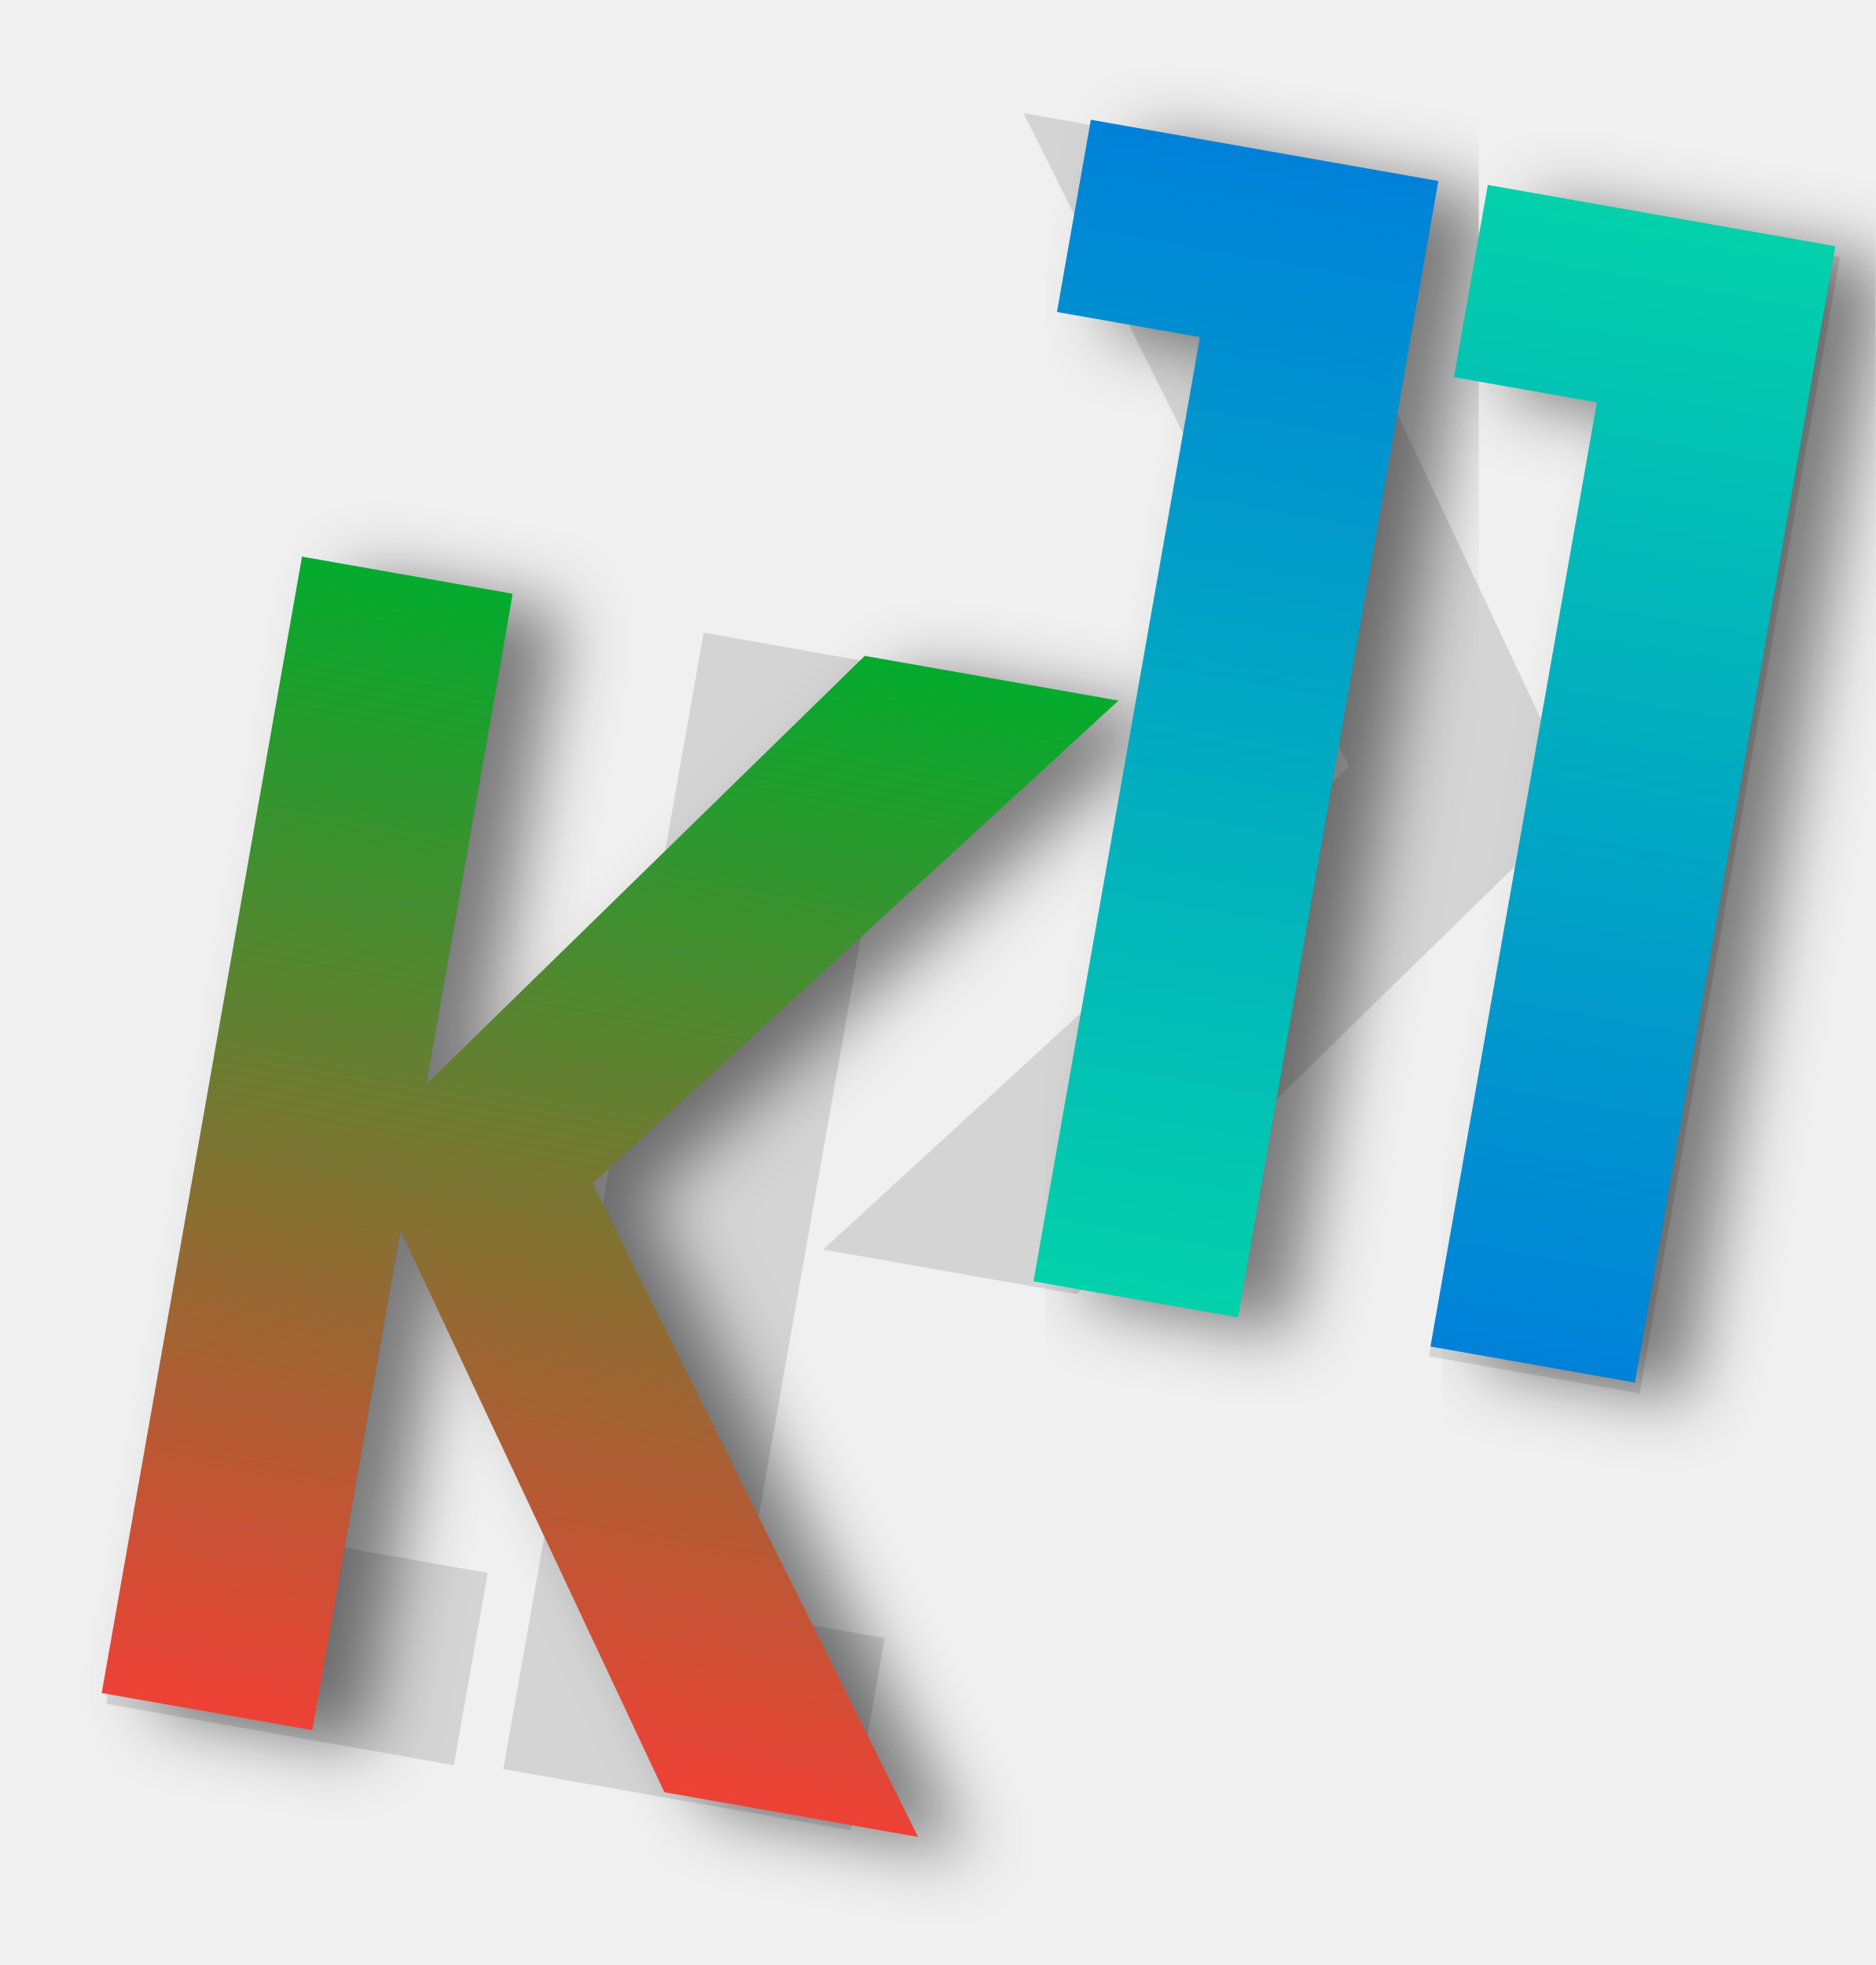
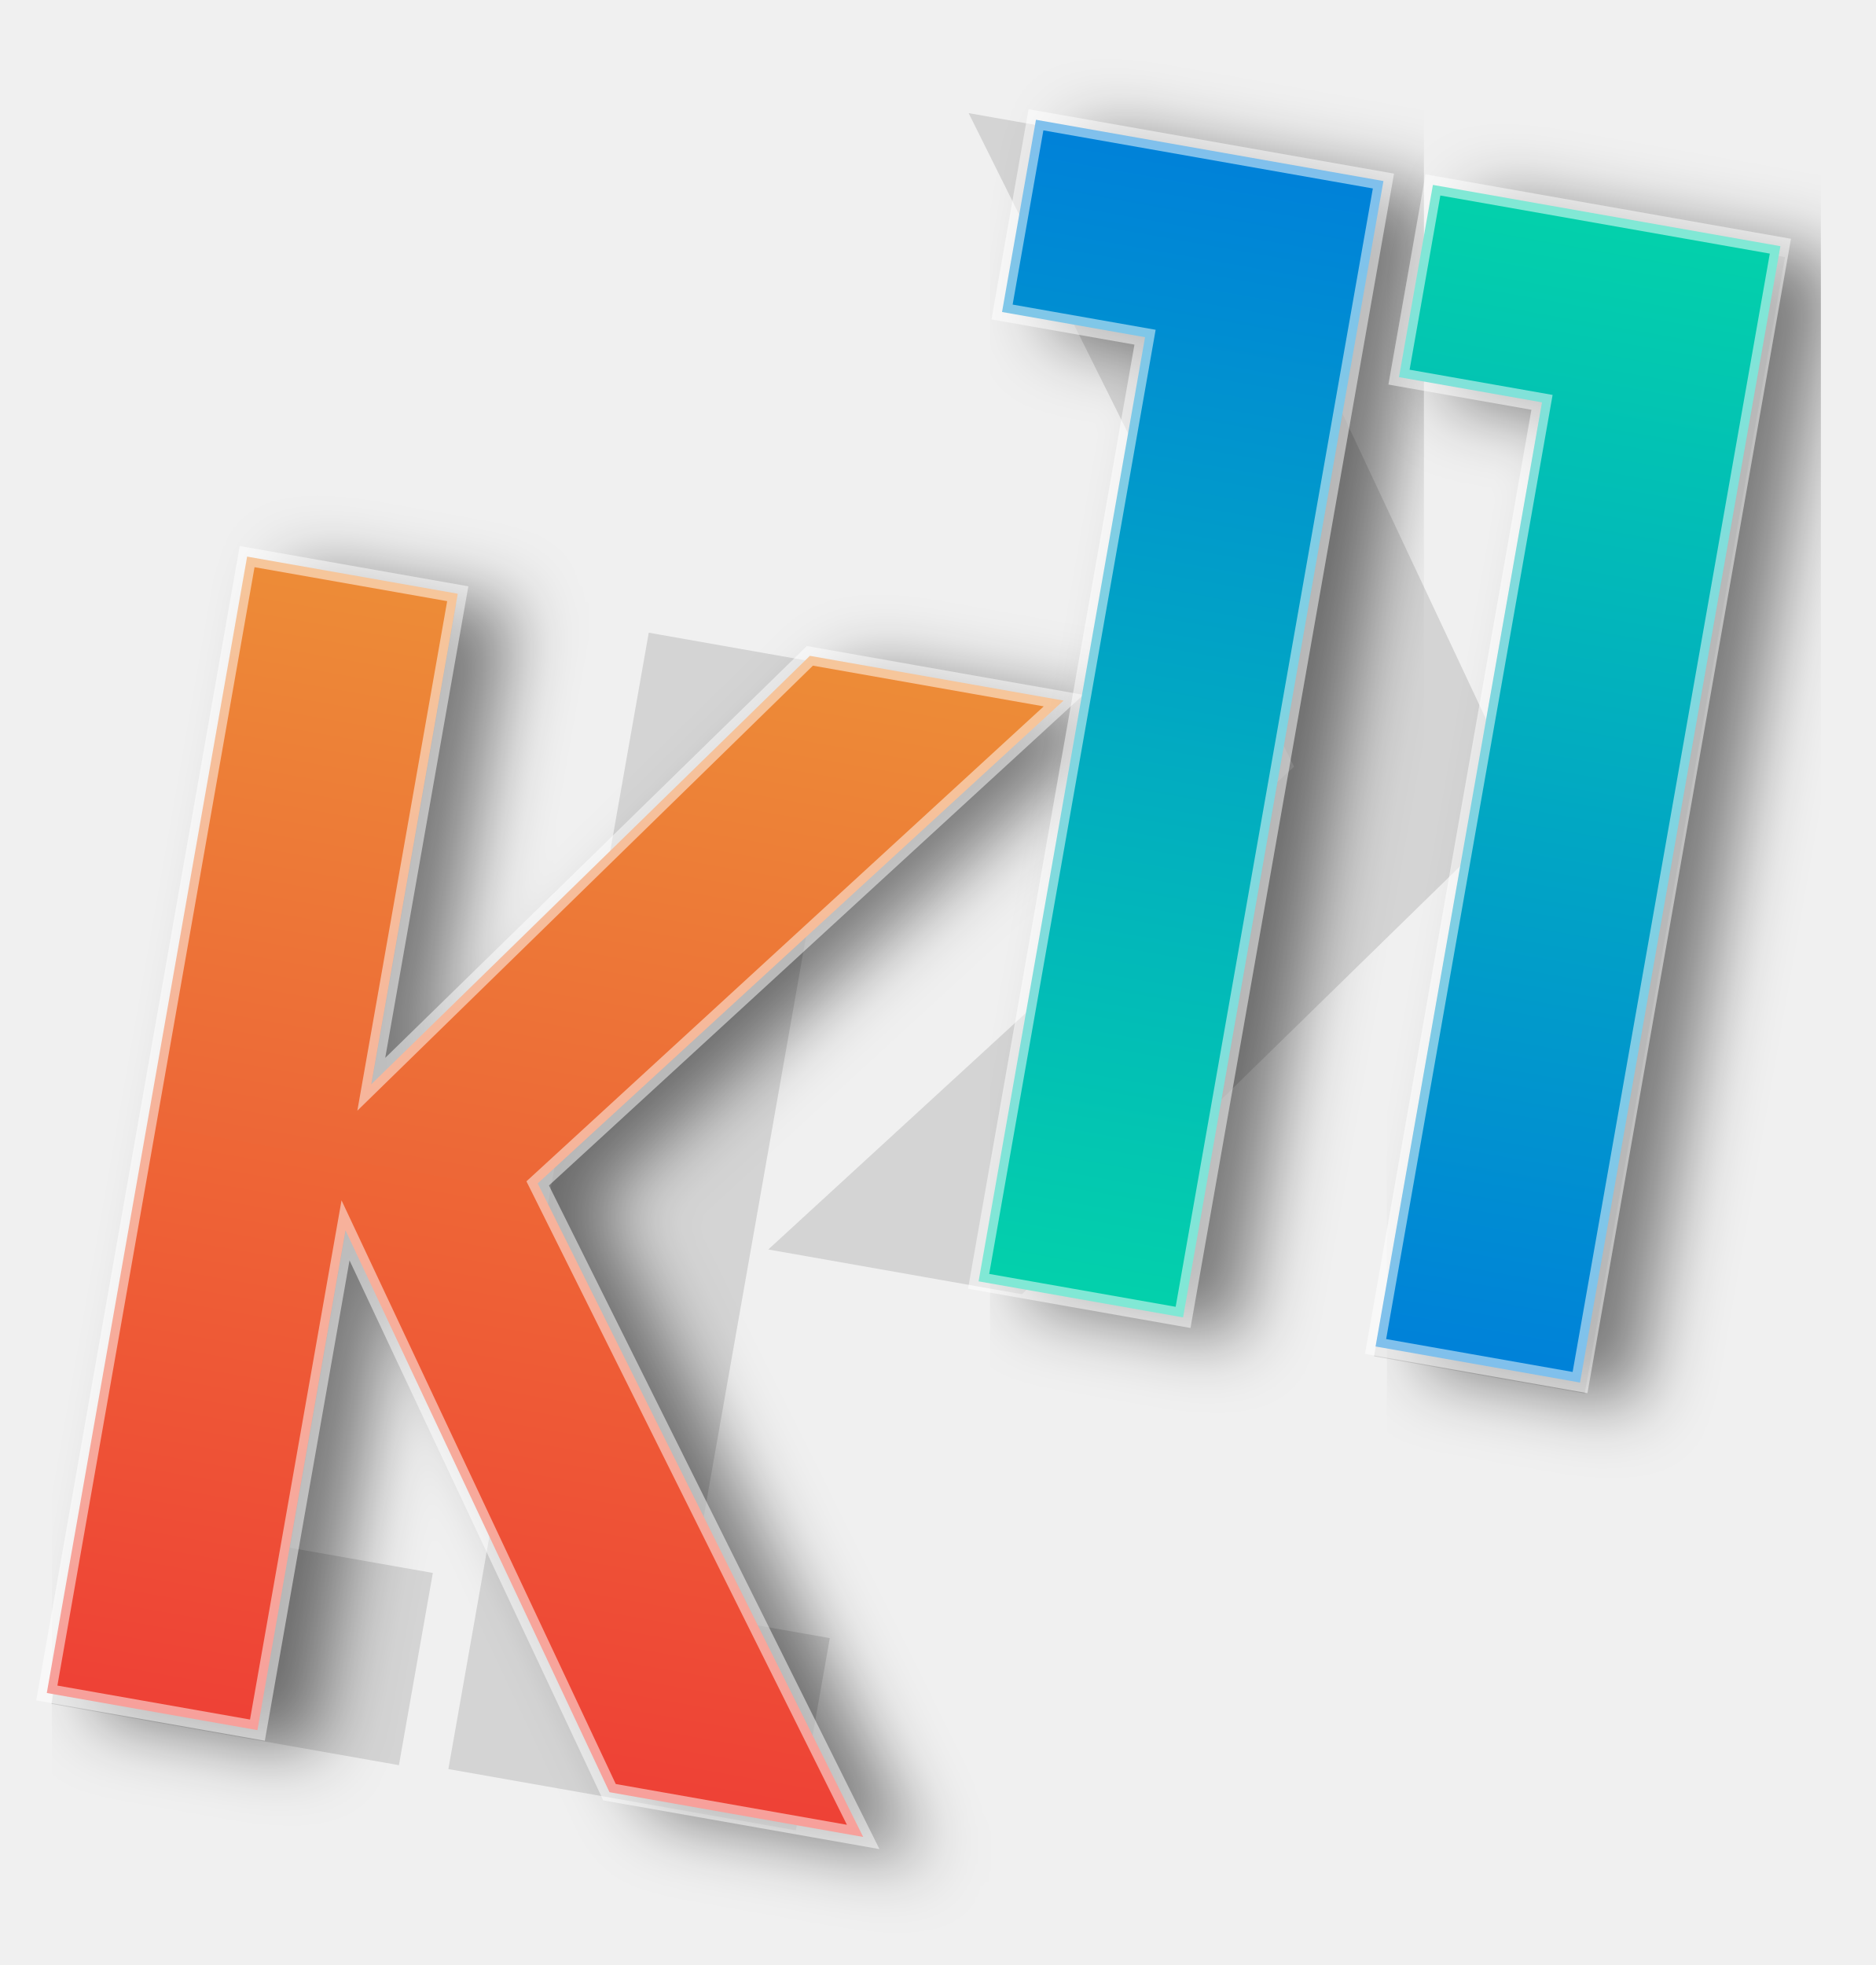
<svg xmlns="http://www.w3.org/2000/svg" xmlns:xlink="http://www.w3.org/1999/xlink" height="56.827mm" viewBox="0 0 54.251 56.827" width="54.251mm">
-   <linearGradient id="a" gradientTransform="matrix(.9848077 .1736482 -.1736482 .9848077 69.79328 -55.48932)" gradientUnits="userSpaceOnUse" x1="71.91" x2="71.91" y1="149.137" y2="182.507">
-     <stop offset="0" stop-color="#03ab2d" />
-     <stop offset="1" stop-color="#ee4136" />
+   <linearGradient id="a" gradientTransform="matrix(.9848077 .1736482 -.1736482 .9848077 36.32341 -19.14787)" gradientUnits="userSpaceOnUse" x1="114.022" x2="114.022" xlink:href="#b" y1="132.595" y2="165.965" />
+   <linearGradient id="b">
+     <stop offset="0" stop-color="#03d1ab" />
+     <stop offset="1" stop-color="#0081d9" />
  </linearGradient>
-   <filter id="b" color-interpolation-filters="sRGB">
+   <filter id="c" color-interpolation-filters="sRGB">
    <feFlood flood-opacity=".498" result="flood" />
    <feComposite in="flood" in2="SourceGraphic" operator="in" result="composite1" />
    <feGaussianBlur in="composite1" result="blur" stdDeviation="1" />
    <feOffset dx="1.5" dy=".5" result="offset" />
    <feComposite in="SourceGraphic" in2="offset" operator="over" result="composite2" />
  </filter>
-   <linearGradient id="c" gradientTransform="matrix(.9848077 .1736482 -.1736482 .9848077 69.79328 -55.48932)" gradientUnits="userSpaceOnUse" x1="114.022" x2="114.022" xlink:href="#d" y1="132.595" y2="165.965" />
-   <linearGradient id="d">
-     <stop offset="0" stop-color="#03d1ab" />
-     <stop offset="1" stop-color="#0081d9" />
-   </linearGradient>
+   <linearGradient id="d" gradientTransform="matrix(.9848077 .1736482 -.1736482 .9848077 36.32341 -19.14787)" gradientUnits="userSpaceOnUse" x1="102.388" x2="102.388" xlink:href="#b" y1="166.103" y2="132.733" />
  <filter id="e" color-interpolation-filters="sRGB">
    <feFlood flood-opacity=".498" result="flood" />
    <feComposite in="flood" in2="SourceGraphic" operator="in" result="composite1" />
    <feGaussianBlur in="composite1" result="blur" stdDeviation="1" />
    <feOffset dx="1.5" dy=".5" result="offset" />
    <feComposite in="SourceGraphic" in2="offset" operator="over" result="composite2" />
  </filter>
-   <linearGradient id="f" gradientTransform="matrix(.9848077 .1736482 -.1736482 .9848077 69.79328 -55.48932)" gradientUnits="userSpaceOnUse" x1="102.388" x2="102.388" xlink:href="#d" y1="166.103" y2="132.733" />
+   <linearGradient id="f" gradientTransform="matrix(.9848077 .1736482 -.1736482 .9848077 36.32341 -19.14787)" gradientUnits="userSpaceOnUse" x1="71.91" x2="71.91" y1="149.137" y2="182.507">
+     <stop offset="0" stop-color="#ed8c37" />
+     <stop offset="1" stop-color="#ee4136" />
+   </linearGradient>
  <filter id="g" color-interpolation-filters="sRGB">
    <feFlood flood-opacity=".498" result="flood" />
    <feComposite in="flood" in2="SourceGraphic" operator="in" result="composite1" />
    <feGaussianBlur in="composite1" result="blur" stdDeviation="1" />
    <feOffset dx="1.5" dy=".5" result="offset" />
    <feComposite in="SourceGraphic" in2="offset" operator="over" result="composite2" />
  </filter>
-   <g transform="translate(-105.9778 -87.77087)">
+   <g transform="translate(-74.09547 -124.1123)">
    <g fill="#808080" fill-opacity=".251">
-       <path d="m159.193 95.206-6.092-1.074-2.548 14.453-7.635-16.248-7.337-1.294 9.414 18.9-15.209 13.963 7.337 1.294 12.685-12.39-2.501 14.186 6.092 1.074z" />
-       <path d="m131.565 135.144-4.136-.729 4.814-27.304-5.914-1.043-5.795 32.863 10.05 1.772z" />
-       <path d="m120.084 133.26-4.136-.729 4.814-27.304-5.914-1.043-5.795 32.863 10.05 1.772z" />
+       <path d="m125.723 131.547-6.092-1.074-2.548 14.453-7.635-16.248-7.337-1.294 9.414 18.9-15.209 13.963 7.337 1.294 12.685-12.39-2.501 14.186 6.092 1.074z" />
+       <path d="m98.095 171.486-4.136-.729 4.814-27.304-5.914-1.043-5.795 32.863 10.05 1.772z" />
+       <path d="m86.614 169.601-4.136-.729 4.814-27.304-5.914-1.043-5.795 32.863 10.05 1.772z" />
    </g>
-     <path d="m108.919 136.732 6.092 1.074 2.548-14.453 7.635 16.248 7.337 1.294-9.414-18.9 15.209-13.963-7.337-1.294-12.685 12.39 2.501-14.186-6.092-1.074z" fill="url(#a)" filter="url(#b)" />
-     <path d="m136.547 96.793 4.136.729-4.814 27.304 5.914 1.043 5.795-32.863-10.05-1.772z" fill="url(#f)" filter="url(#g)" />
-     <path d="m148.028 98.678 4.136.729-4.814 27.304 5.914 1.043 5.795-32.863-10.05-1.772z" fill="url(#c)" filter="url(#e)" />
+     <path d="m75.449 173.073 6.092 1.074 2.548-14.453 7.635 16.248 7.337 1.294-9.414-18.9 15.209-13.963-7.337-1.294-12.685 12.39 2.501-14.186-6.092-1.074z" fill="url(#f)" filter="url(#g)" stroke="#fff" stroke-opacity=".502" stroke-width=".529" />
+     <path d="m103.077 133.135 4.136.729-4.814 27.304 5.914 1.043 5.795-32.863-10.05-1.772z" fill="url(#d)" filter="url(#e)" stroke="#fff" stroke-opacity=".502" stroke-width=".529" />
+     <path d="m114.558 135.019 4.136.729-4.814 27.304 5.914 1.043 5.795-32.863-10.05-1.772z" fill="url(#a)" filter="url(#c)" stroke="#fff" stroke-opacity=".502" stroke-width=".529" />
  </g>
</svg>
